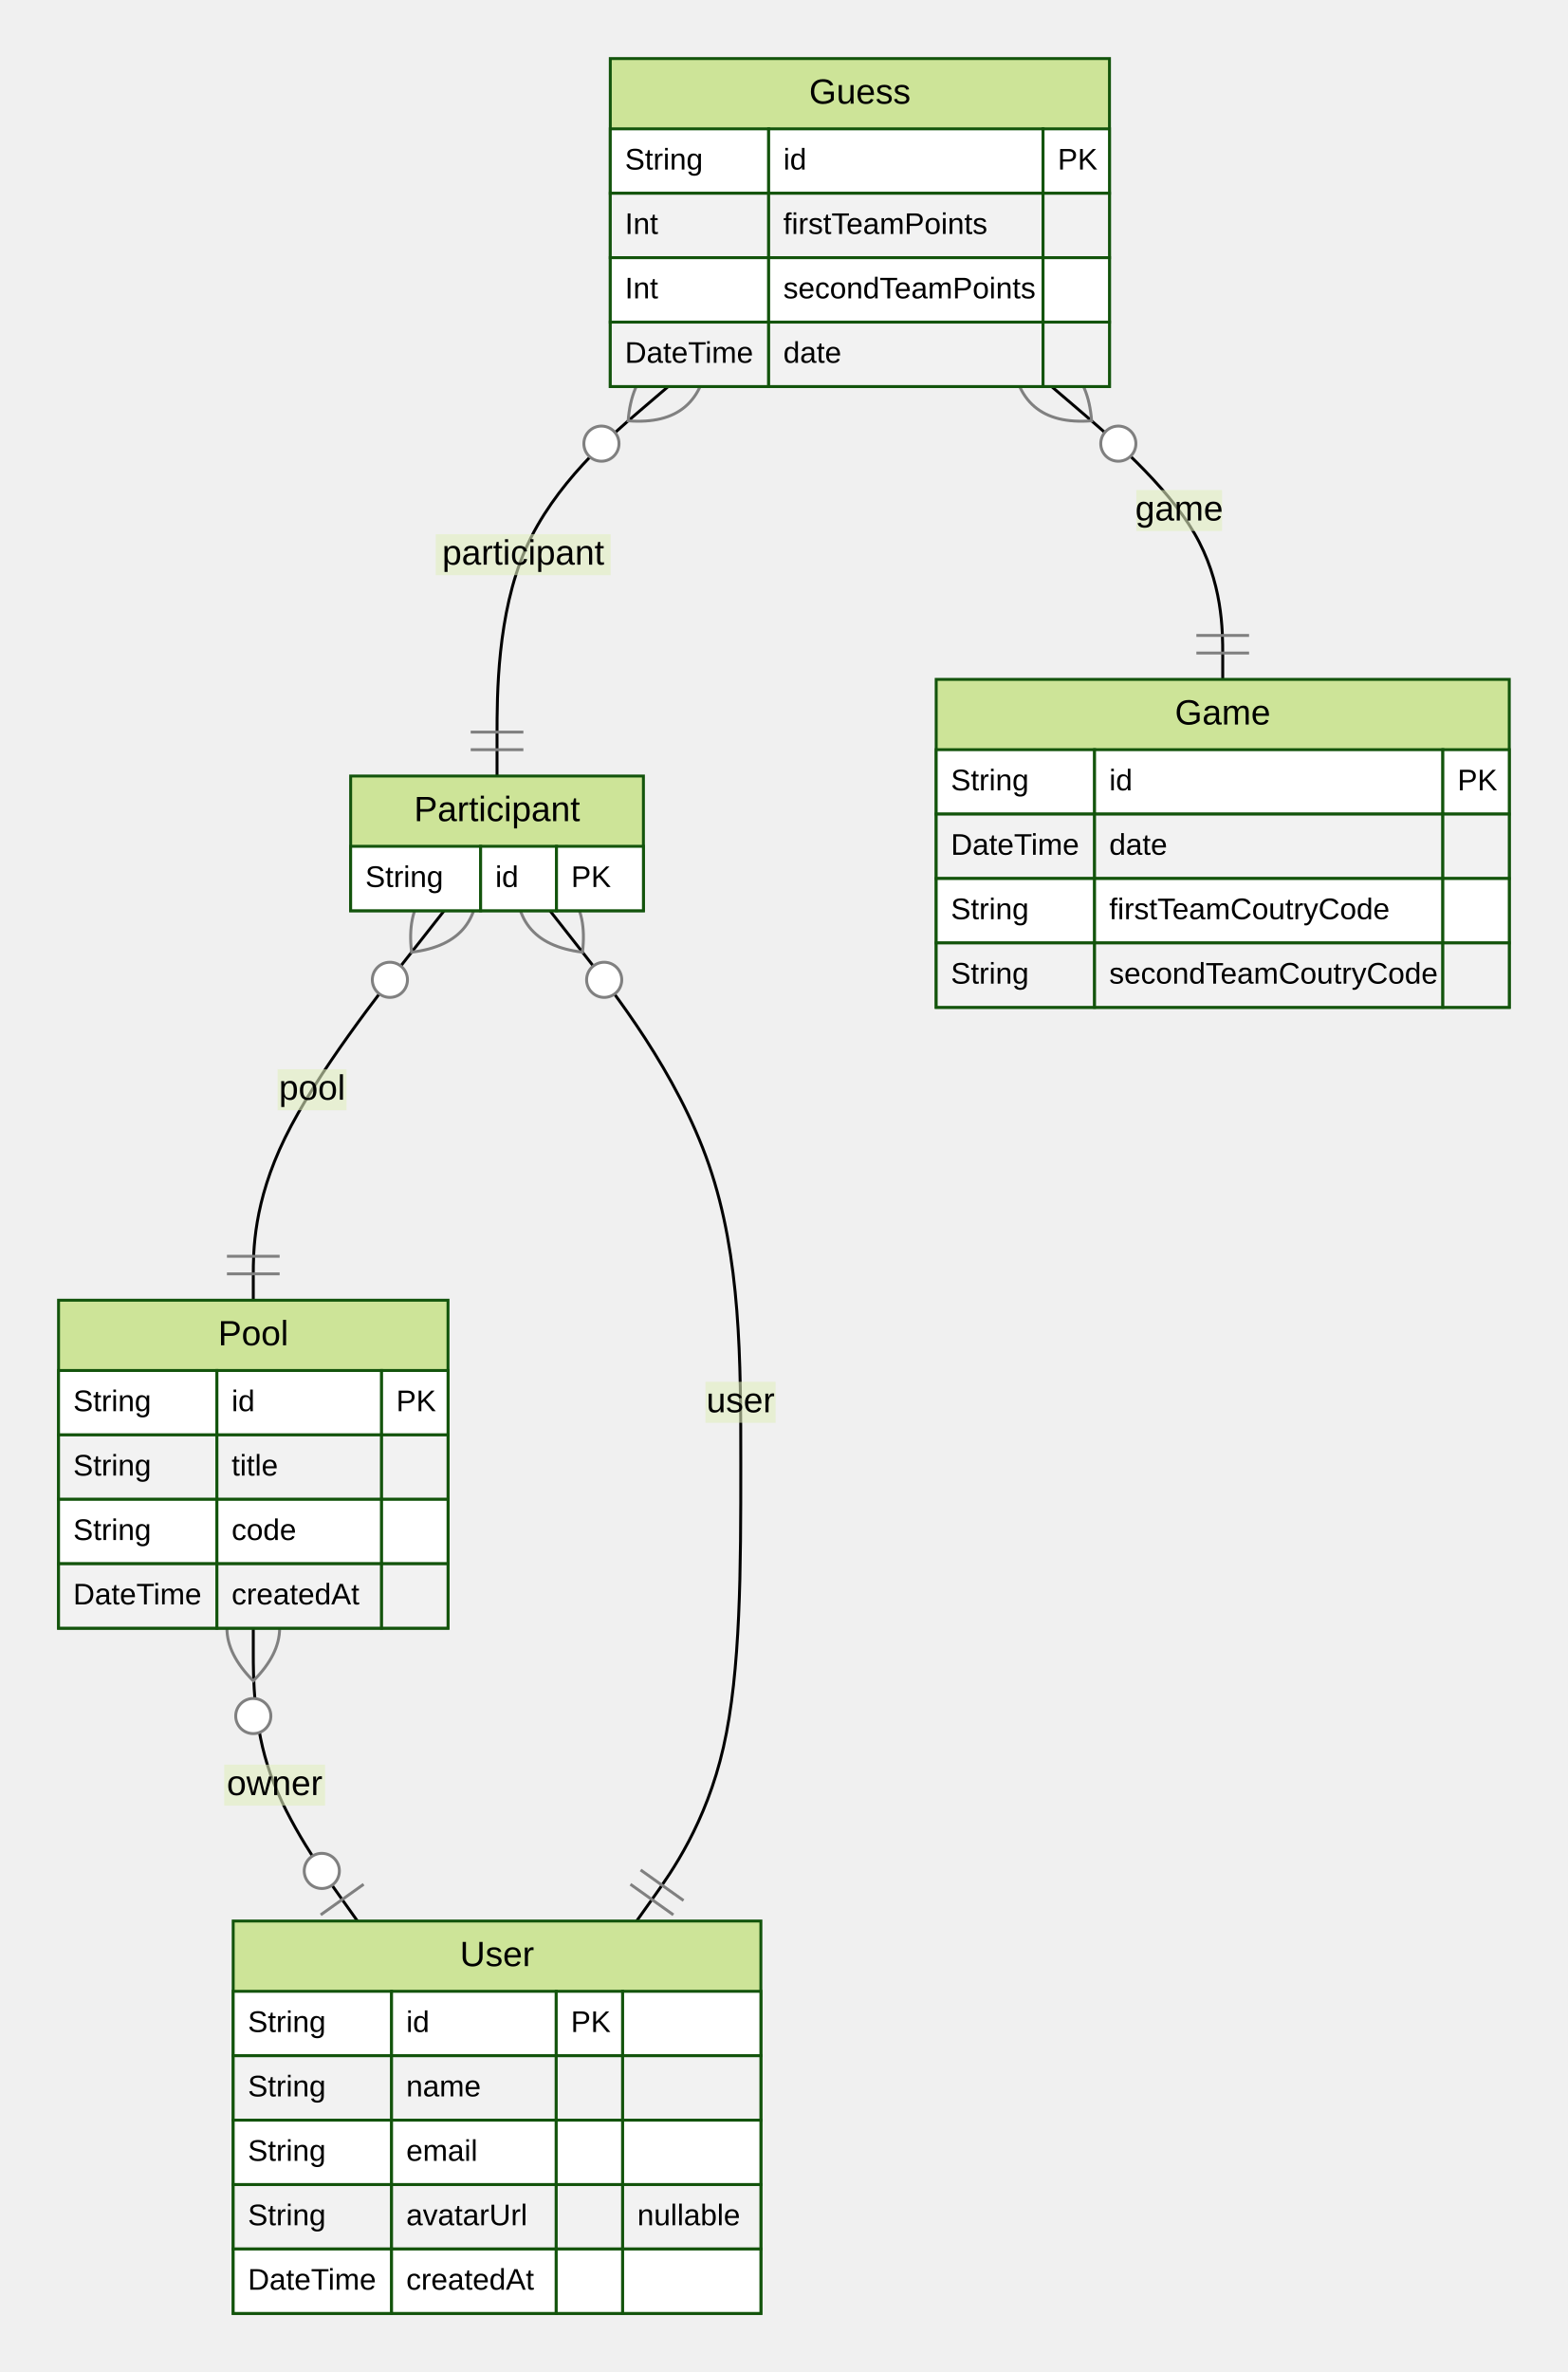
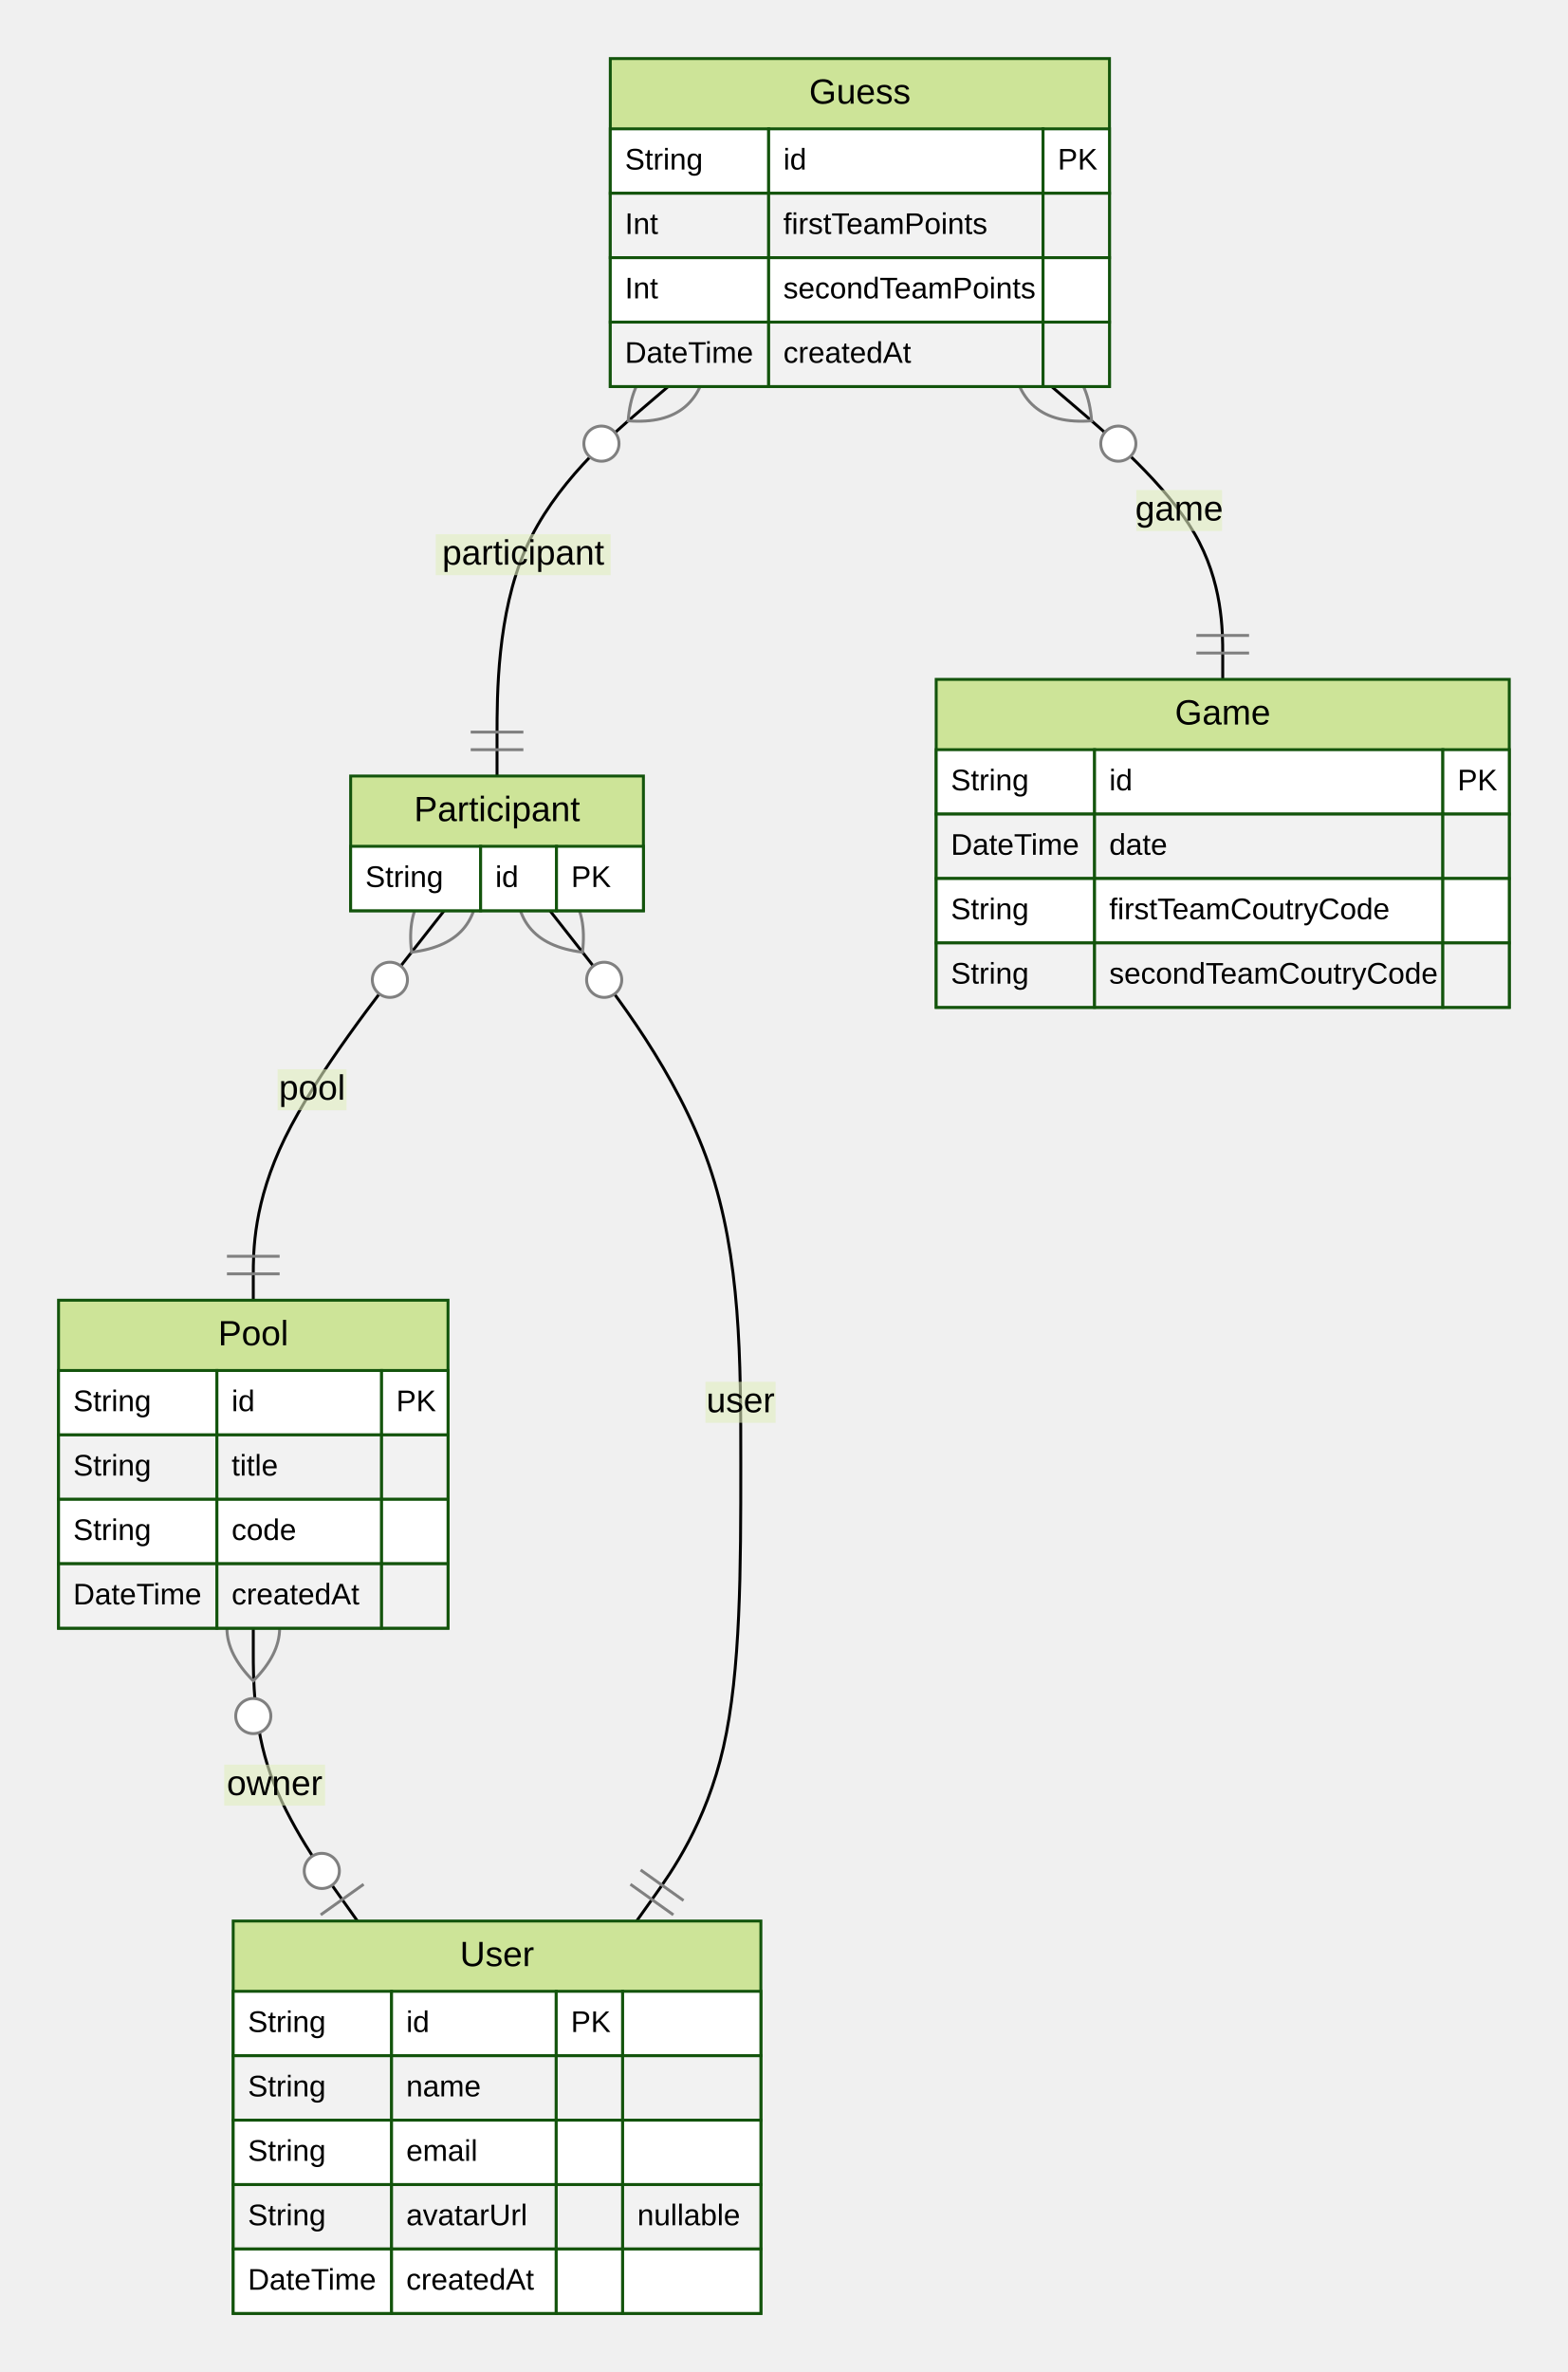
<svg xmlns="http://www.w3.org/2000/svg" aria-labelledby="chart-title-mermaid-0 chart-desc-mermaid-0" role="img" viewBox="0 0 535.509 810" style="max-width: 535.509px; background-color: white;" width="100%" id="mermaid-0">
  <style>#mermaid-0 {font-family:"trebuchet ms",verdana,arial,sans-serif;font-size:16px;fill:#000000;}#mermaid-0 .error-icon{fill:#552222;}#mermaid-0 .error-text{fill:#552222;stroke:#552222;}#mermaid-0 .edge-thickness-normal{stroke-width:2px;}#mermaid-0 .edge-thickness-thick{stroke-width:3.5px;}#mermaid-0 .edge-pattern-solid{stroke-dasharray:0;}#mermaid-0 .edge-pattern-dashed{stroke-dasharray:3;}#mermaid-0 .edge-pattern-dotted{stroke-dasharray:2;}#mermaid-0 .marker{fill:#000000;stroke:#000000;}#mermaid-0 .marker.cross{stroke:#000000;}#mermaid-0 svg{font-family:"trebuchet ms",verdana,arial,sans-serif;font-size:16px;}#mermaid-0 .entityBox{fill:#cde498;stroke:#13540c;}#mermaid-0 .attributeBoxOdd{fill:#ffffff;stroke:#13540c;}#mermaid-0 .attributeBoxEven{fill:#f2f2f2;stroke:#13540c;}#mermaid-0 .relationshipLabelBox{fill:hsl(78.158, 58.462%, 84.51%);opacity:0.7;background-color:hsl(78.158, 58.462%, 84.51%);}#mermaid-0 .relationshipLabelBox rect{opacity:0.5;}#mermaid-0 .relationshipLine{stroke:#000000;}#mermaid-0 :root{--mermaid-font-family:"trebuchet ms",verdana,arial,sans-serif;}</style>
  <g />
  <defs>
    <marker orient="auto" markerHeight="18" markerWidth="18" refY="9" refX="0" id="ONLY_ONE_START">
      <path d="M9,0 L9,18 M15,0 L15,18" fill="none" stroke="gray" />
    </marker>
  </defs>
  <defs>
    <marker orient="auto" markerHeight="18" markerWidth="18" refY="9" refX="18" id="ONLY_ONE_END">
      <path d="M3,0 L3,18 M9,0 L9,18" fill="none" stroke="gray" />
    </marker>
  </defs>
  <defs>
    <marker orient="auto" markerHeight="18" markerWidth="30" refY="9" refX="0" id="ZERO_OR_ONE_START">
      <circle r="6" cy="9" cx="21" fill="white" stroke="gray" />
      <path d="M9,0 L9,18" fill="none" stroke="gray" />
    </marker>
  </defs>
  <defs>
    <marker orient="auto" markerHeight="18" markerWidth="30" refY="9" refX="30" id="ZERO_OR_ONE_END">
      <circle r="6" cy="9" cx="9" fill="white" stroke="gray" />
      <path d="M21,0 L21,18" fill="none" stroke="gray" />
    </marker>
  </defs>
  <defs>
    <marker orient="auto" markerHeight="36" markerWidth="45" refY="18" refX="18" id="ONE_OR_MORE_START">
      <path d="M0,18 Q 18,0 36,18 Q 18,36 0,18 M42,9 L42,27" fill="none" stroke="gray" />
    </marker>
  </defs>
  <defs>
    <marker orient="auto" markerHeight="36" markerWidth="45" refY="18" refX="27" id="ONE_OR_MORE_END">
      <path d="M3,9 L3,27 M9,18 Q27,0 45,18 Q27,36 9,18" fill="none" stroke="gray" />
    </marker>
  </defs>
  <defs>
    <marker orient="auto" markerHeight="36" markerWidth="57" refY="18" refX="18" id="ZERO_OR_MORE_START">
      <circle r="6" cy="18" cx="48" fill="white" stroke="gray" />
      <path d="M0,18 Q18,0 36,18 Q18,36 0,18" fill="none" stroke="gray" />
    </marker>
  </defs>
  <defs>
    <marker orient="auto" markerHeight="36" markerWidth="57" refY="18" refX="39" id="ZERO_OR_MORE_END">
      <circle r="6" cy="18" cx="9" fill="white" stroke="gray" />
      <path d="M21,18 Q39,0 57,18 Q39,36 21,18" fill="none" stroke="gray" />
    </marker>
  </defs>
  <path marker-start="url(#ZERO_OR_MORE_START)" marker-end="url(#ZERO_OR_ONE_END)" fill="none" stroke="gray" d="M86.513,556L86.513,564.333C86.513,572.667,86.513,589.333,92.443,606C98.373,622.667,110.233,639.333,116.163,647.667L122.093,656" class="er relationshipLine" />
  <path marker-start="url(#ZERO_OR_MORE_START)" marker-end="url(#ONLY_ONE_END)" fill="none" stroke="gray" d="M187.835,311L198.7,324.833C209.565,338.667,231.296,366.333,242.161,397.833C253.026,429.333,253.026,464.667,253.026,500C253.026,535.333,253.026,570.667,247.096,596.667C241.167,622.667,229.307,639.333,223.377,647.667L217.447,656" class="er relationshipLine" />
  <path marker-start="url(#ZERO_OR_MORE_START)" marker-end="url(#ONLY_ONE_END)" fill="none" stroke="gray" d="M151.705,311L140.839,324.833C129.974,338.667,108.244,366.333,97.378,388.5C86.513,410.667,86.513,427.333,86.513,435.667L86.513,444" class="er relationshipLine" />
  <path marker-start="url(#ZERO_OR_MORE_START)" marker-end="url(#ONLY_ONE_END)" fill="none" stroke="gray" d="M359.18,132L368.923,140.333C378.666,148.667,398.153,165.333,407.896,182C417.639,198.667,417.639,215.333,417.639,223.667L417.639,232" class="er relationshipLine" />
  <path marker-start="url(#ZERO_OR_MORE_START)" marker-end="url(#ONLY_ONE_END)" fill="none" stroke="gray" d="M228.23,132L218.486,140.333C208.743,148.667,189.256,165.333,179.513,187.5C169.77,209.667,169.77,237.333,169.77,251.167L169.77,265" class="er relationshipLine" />
  <g transform="translate(20,444 )" id="Pool">
    <rect height="112" width="133.026" y="0" x="0" stroke="gray" fill-opacity="100%" fill="honeydew" class="er entityBox" />
    <text transform="translate(66.51321,12)" style="font-family: &quot;trebuchet ms&quot;, verdana, arial, sans-serif;; font-size: 12px" text-anchor="middle" dominant-baseline="middle" y="0" x="0" id="entity-Pool" class="er entityLabel">Pool</text>
    <rect height="22" width="54.096" y="24" x="0" stroke="gray" fill-opacity="100%" fill="honeydew" class="er attributeBoxOdd" />
    <text transform="translate(5,35)" style="font-family: &quot;trebuchet ms&quot;, verdana, arial, sans-serif;; font-size: 10.2px" text-anchor="left" dominant-baseline="middle" y="0" x="0" id="entity-Pool-attr-1-type" class="er entityLabel">String</text>
    <rect height="22" width="56.243" y="24" x="54.096" stroke="gray" fill-opacity="100%" fill="honeydew" class="er attributeBoxOdd" />
    <text transform="translate(59.09555,35)" style="font-family: &quot;trebuchet ms&quot;, verdana, arial, sans-serif;; font-size: 10.2px" text-anchor="left" dominant-baseline="middle" y="0" x="0" id="entity-Pool-attr-1-name" class="er entityLabel">id</text>
    <rect height="22" width="22.688" y="24" x="110.339" stroke="gray" fill-opacity="100%" fill="honeydew" class="er attributeBoxOdd" />
    <text transform="translate(115.3387,35)" style="font-family: &quot;trebuchet ms&quot;, verdana, arial, sans-serif;; font-size: 10.2px" text-anchor="left" dominant-baseline="middle" y="0" x="0" id="entity-Pool-attr-1-key" class="er entityLabel">PK</text>
    <rect height="22" width="54.096" y="46" x="0" stroke="gray" fill-opacity="100%" fill="honeydew" class="er attributeBoxEven" />
    <text transform="translate(5,57)" style="font-family: &quot;trebuchet ms&quot;, verdana, arial, sans-serif;; font-size: 10.2px" text-anchor="left" dominant-baseline="middle" y="0" x="0" id="entity-Pool-attr-2-type" class="er entityLabel">String</text>
    <rect height="22" width="56.243" y="46" x="54.096" stroke="gray" fill-opacity="100%" fill="honeydew" class="er attributeBoxEven" />
    <text transform="translate(59.09555,57)" style="font-family: &quot;trebuchet ms&quot;, verdana, arial, sans-serif;; font-size: 10.2px" text-anchor="left" dominant-baseline="middle" y="0" x="0" id="entity-Pool-attr-2-name" class="er entityLabel">title</text>
    <rect height="22" width="22.688" y="46" x="110.339" stroke="gray" fill-opacity="100%" fill="honeydew" class="er attributeBoxEven" />
    <text transform="translate(115.3387,57)" style="font-family: &quot;trebuchet ms&quot;, verdana, arial, sans-serif;; font-size: 10.2px" text-anchor="left" dominant-baseline="middle" y="0" x="0" id="entity-Pool-attr-2-key" class="er entityLabel" />
    <rect height="22" width="54.096" y="68" x="0" stroke="gray" fill-opacity="100%" fill="honeydew" class="er attributeBoxOdd" />
    <text transform="translate(5,79)" style="font-family: &quot;trebuchet ms&quot;, verdana, arial, sans-serif;; font-size: 10.2px" text-anchor="left" dominant-baseline="middle" y="0" x="0" id="entity-Pool-attr-3-type" class="er entityLabel">String</text>
    <rect height="22" width="56.243" y="68" x="54.096" stroke="gray" fill-opacity="100%" fill="honeydew" class="er attributeBoxOdd" />
    <text transform="translate(59.09555,79)" style="font-family: &quot;trebuchet ms&quot;, verdana, arial, sans-serif;; font-size: 10.2px" text-anchor="left" dominant-baseline="middle" y="0" x="0" id="entity-Pool-attr-3-name" class="er entityLabel">code</text>
    <rect height="22" width="22.688" y="68" x="110.339" stroke="gray" fill-opacity="100%" fill="honeydew" class="er attributeBoxOdd" />
    <text transform="translate(115.3387,79)" style="font-family: &quot;trebuchet ms&quot;, verdana, arial, sans-serif;; font-size: 10.2px" text-anchor="left" dominant-baseline="middle" y="0" x="0" id="entity-Pool-attr-3-key" class="er entityLabel" />
    <rect height="22" width="54.096" y="90" x="0" stroke="gray" fill-opacity="100%" fill="honeydew" class="er attributeBoxEven" />
    <text transform="translate(5,101)" style="font-family: &quot;trebuchet ms&quot;, verdana, arial, sans-serif;; font-size: 10.2px" text-anchor="left" dominant-baseline="middle" y="0" x="0" id="entity-Pool-attr-4-type" class="er entityLabel">DateTime</text>
    <rect height="22" width="56.243" y="90" x="54.096" stroke="gray" fill-opacity="100%" fill="honeydew" class="er attributeBoxEven" />
    <text transform="translate(59.09555,101)" style="font-family: &quot;trebuchet ms&quot;, verdana, arial, sans-serif;; font-size: 10.2px" text-anchor="left" dominant-baseline="middle" y="0" x="0" id="entity-Pool-attr-4-name" class="er entityLabel">createdAt</text>
    <rect height="22" width="22.688" y="90" x="110.339" stroke="gray" fill-opacity="100%" fill="honeydew" class="er attributeBoxEven" />
    <text transform="translate(115.3387,101)" style="font-family: &quot;trebuchet ms&quot;, verdana, arial, sans-serif;; font-size: 10.2px" text-anchor="left" dominant-baseline="middle" y="0" x="0" id="entity-Pool-attr-4-key" class="er entityLabel" />
  </g>
  <g transform="translate(119.7698,265 )" id="Participant">
    <rect height="46" width="100" y="0" x="0" stroke="gray" fill-opacity="100%" fill="honeydew" class="er entityBox" />
    <text transform="translate(50,12)" style="font-family: &quot;trebuchet ms&quot;, verdana, arial, sans-serif;; font-size: 12px" text-anchor="middle" dominant-baseline="middle" y="0" x="0" id="entity-Participant" class="er entityLabel">Participant</text>
    <rect height="22" width="44.399" y="24" x="0" stroke="gray" fill-opacity="100%" fill="honeydew" class="er attributeBoxOdd" />
    <text transform="translate(5,35)" style="font-family: &quot;trebuchet ms&quot;, verdana, arial, sans-serif;; font-size: 10.2px" text-anchor="left" dominant-baseline="middle" y="0" x="0" id="entity-Participant-attr-1-type" class="er entityLabel">String</text>
    <rect height="22" width="25.911" y="24" x="44.399" stroke="gray" fill-opacity="100%" fill="honeydew" class="er attributeBoxOdd" />
    <text transform="translate(49.39862,35)" style="font-family: &quot;trebuchet ms&quot;, verdana, arial, sans-serif;; font-size: 10.2px" text-anchor="left" dominant-baseline="middle" y="0" x="0" id="entity-Participant-attr-1-name" class="er entityLabel">id</text>
    <rect height="22" width="29.69" y="24" x="70.31" stroke="gray" fill-opacity="100%" fill="honeydew" class="er attributeBoxOdd" />
    <text transform="translate(75.30976,35)" style="font-family: &quot;trebuchet ms&quot;, verdana, arial, sans-serif;; font-size: 10.2px" text-anchor="left" dominant-baseline="middle" y="0" x="0" id="entity-Participant-attr-1-key" class="er entityLabel">PK</text>
  </g>
  <g transform="translate(79.65034,656 )" id="User">
    <rect height="134" width="180.239" y="0" x="0" stroke="gray" fill-opacity="100%" fill="honeydew" class="er entityBox" />
    <text transform="translate(90.11948,12)" style="font-family: &quot;trebuchet ms&quot;, verdana, arial, sans-serif;; font-size: 12px" text-anchor="middle" dominant-baseline="middle" y="0" x="0" id="entity-User" class="er entityLabel">User</text>
    <rect height="22" width="54.096" y="24" x="0" stroke="gray" fill-opacity="100%" fill="honeydew" class="er attributeBoxOdd" />
    <text transform="translate(5,35)" style="font-family: &quot;trebuchet ms&quot;, verdana, arial, sans-serif;; font-size: 10.2px" text-anchor="left" dominant-baseline="middle" y="0" x="0" id="entity-User-attr-1-type" class="er entityLabel">String</text>
    <rect height="22" width="56.243" y="24" x="54.096" stroke="gray" fill-opacity="100%" fill="honeydew" class="er attributeBoxOdd" />
    <text transform="translate(59.09555,35)" style="font-family: &quot;trebuchet ms&quot;, verdana, arial, sans-serif;; font-size: 10.2px" text-anchor="left" dominant-baseline="middle" y="0" x="0" id="entity-User-attr-1-name" class="er entityLabel">id</text>
    <rect height="22" width="22.688" y="24" x="110.339" stroke="gray" fill-opacity="100%" fill="honeydew" class="er attributeBoxOdd" />
    <text transform="translate(115.3387,35)" style="font-family: &quot;trebuchet ms&quot;, verdana, arial, sans-serif;; font-size: 10.2px" text-anchor="left" dominant-baseline="middle" y="0" x="0" id="entity-User-attr-1-key" class="er entityLabel">PK</text>
    <rect height="22" width="47.213" y="24" x="133.026" stroke="gray" fill-opacity="100%" fill="honeydew" class="er attributeBoxOdd" />
    <text transform="translate(138.0264,35)" style="font-family: &quot;trebuchet ms&quot;, verdana, arial, sans-serif;; font-size: 10.2px" text-anchor="left" dominant-baseline="middle" y="0" x="0" id="entity-User-attr-1-comment" class="er entityLabel" />
    <rect height="22" width="54.096" y="46" x="0" stroke="gray" fill-opacity="100%" fill="honeydew" class="er attributeBoxEven" />
    <text transform="translate(5,57)" style="font-family: &quot;trebuchet ms&quot;, verdana, arial, sans-serif;; font-size: 10.2px" text-anchor="left" dominant-baseline="middle" y="0" x="0" id="entity-User-attr-2-type" class="er entityLabel">String</text>
    <rect height="22" width="56.243" y="46" x="54.096" stroke="gray" fill-opacity="100%" fill="honeydew" class="er attributeBoxEven" />
    <text transform="translate(59.09555,57)" style="font-family: &quot;trebuchet ms&quot;, verdana, arial, sans-serif;; font-size: 10.2px" text-anchor="left" dominant-baseline="middle" y="0" x="0" id="entity-User-attr-2-name" class="er entityLabel">name</text>
    <rect height="22" width="22.688" y="46" x="110.339" stroke="gray" fill-opacity="100%" fill="honeydew" class="er attributeBoxEven" />
    <text transform="translate(115.3387,57)" style="font-family: &quot;trebuchet ms&quot;, verdana, arial, sans-serif;; font-size: 10.2px" text-anchor="left" dominant-baseline="middle" y="0" x="0" id="entity-User-attr-2-key" class="er entityLabel" />
    <rect height="22" width="47.213" y="46" x="133.026" stroke="gray" fill-opacity="100%" fill="honeydew" class="er attributeBoxEven" />
    <text transform="translate(138.0264,57)" style="font-family: &quot;trebuchet ms&quot;, verdana, arial, sans-serif;; font-size: 10.2px" text-anchor="left" dominant-baseline="middle" y="0" x="0" id="entity-User-attr-2-comment" class="er entityLabel" />
    <rect height="22" width="54.096" y="68" x="0" stroke="gray" fill-opacity="100%" fill="honeydew" class="er attributeBoxOdd" />
    <text transform="translate(5,79)" style="font-family: &quot;trebuchet ms&quot;, verdana, arial, sans-serif;; font-size: 10.2px" text-anchor="left" dominant-baseline="middle" y="0" x="0" id="entity-User-attr-3-type" class="er entityLabel">String</text>
    <rect height="22" width="56.243" y="68" x="54.096" stroke="gray" fill-opacity="100%" fill="honeydew" class="er attributeBoxOdd" />
    <text transform="translate(59.09555,79)" style="font-family: &quot;trebuchet ms&quot;, verdana, arial, sans-serif;; font-size: 10.2px" text-anchor="left" dominant-baseline="middle" y="0" x="0" id="entity-User-attr-3-name" class="er entityLabel">email</text>
    <rect height="22" width="22.688" y="68" x="110.339" stroke="gray" fill-opacity="100%" fill="honeydew" class="er attributeBoxOdd" />
    <text transform="translate(115.3387,79)" style="font-family: &quot;trebuchet ms&quot;, verdana, arial, sans-serif;; font-size: 10.2px" text-anchor="left" dominant-baseline="middle" y="0" x="0" id="entity-User-attr-3-key" class="er entityLabel" />
    <rect height="22" width="47.213" y="68" x="133.026" stroke="gray" fill-opacity="100%" fill="honeydew" class="er attributeBoxOdd" />
    <text transform="translate(138.0264,79)" style="font-family: &quot;trebuchet ms&quot;, verdana, arial, sans-serif;; font-size: 10.2px" text-anchor="left" dominant-baseline="middle" y="0" x="0" id="entity-User-attr-3-comment" class="er entityLabel" />
    <rect height="22" width="54.096" y="90" x="0" stroke="gray" fill-opacity="100%" fill="honeydew" class="er attributeBoxEven" />
    <text transform="translate(5,101)" style="font-family: &quot;trebuchet ms&quot;, verdana, arial, sans-serif;; font-size: 10.2px" text-anchor="left" dominant-baseline="middle" y="0" x="0" id="entity-User-attr-4-type" class="er entityLabel">String</text>
    <rect height="22" width="56.243" y="90" x="54.096" stroke="gray" fill-opacity="100%" fill="honeydew" class="er attributeBoxEven" />
    <text transform="translate(59.09555,101)" style="font-family: &quot;trebuchet ms&quot;, verdana, arial, sans-serif;; font-size: 10.2px" text-anchor="left" dominant-baseline="middle" y="0" x="0" id="entity-User-attr-4-name" class="er entityLabel">avatarUrl</text>
    <rect height="22" width="22.688" y="90" x="110.339" stroke="gray" fill-opacity="100%" fill="honeydew" class="er attributeBoxEven" />
    <text transform="translate(115.3387,101)" style="font-family: &quot;trebuchet ms&quot;, verdana, arial, sans-serif;; font-size: 10.2px" text-anchor="left" dominant-baseline="middle" y="0" x="0" id="entity-User-attr-4-key" class="er entityLabel" />
    <rect height="22" width="47.213" y="90" x="133.026" stroke="gray" fill-opacity="100%" fill="honeydew" class="er attributeBoxEven" />
    <text transform="translate(138.0264,101)" style="font-family: &quot;trebuchet ms&quot;, verdana, arial, sans-serif;; font-size: 10.2px" text-anchor="left" dominant-baseline="middle" y="0" x="0" id="entity-User-attr-4-comment" class="er entityLabel">nullable</text>
    <rect height="22" width="54.096" y="112" x="0" stroke="gray" fill-opacity="100%" fill="honeydew" class="er attributeBoxOdd" />
    <text transform="translate(5,123)" style="font-family: &quot;trebuchet ms&quot;, verdana, arial, sans-serif;; font-size: 10.2px" text-anchor="left" dominant-baseline="middle" y="0" x="0" id="entity-User-attr-5-type" class="er entityLabel">DateTime</text>
    <rect height="22" width="56.243" y="112" x="54.096" stroke="gray" fill-opacity="100%" fill="honeydew" class="er attributeBoxOdd" />
    <text transform="translate(59.09555,123)" style="font-family: &quot;trebuchet ms&quot;, verdana, arial, sans-serif;; font-size: 10.2px" text-anchor="left" dominant-baseline="middle" y="0" x="0" id="entity-User-attr-5-name" class="er entityLabel">createdAt</text>
    <rect height="22" width="22.688" y="112" x="110.339" stroke="gray" fill-opacity="100%" fill="honeydew" class="er attributeBoxOdd" />
    <text transform="translate(115.3387,123)" style="font-family: &quot;trebuchet ms&quot;, verdana, arial, sans-serif;; font-size: 10.2px" text-anchor="left" dominant-baseline="middle" y="0" x="0" id="entity-User-attr-5-key" class="er entityLabel" />
    <rect height="22" width="47.213" y="112" x="133.026" stroke="gray" fill-opacity="100%" fill="honeydew" class="er attributeBoxOdd" />
    <text transform="translate(138.0264,123)" style="font-family: &quot;trebuchet ms&quot;, verdana, arial, sans-serif;; font-size: 10.2px" text-anchor="left" dominant-baseline="middle" y="0" x="0" id="entity-User-attr-5-comment" class="er entityLabel" />
  </g>
  <g transform="translate(319.7698,232 )" id="Game">
    <rect height="112" width="195.739" y="0" x="0" stroke="gray" fill-opacity="100%" fill="honeydew" class="er entityBox" />
    <text transform="translate(97.86967,12)" style="font-family: &quot;trebuchet ms&quot;, verdana, arial, sans-serif;; font-size: 12px" text-anchor="middle" dominant-baseline="middle" y="0" x="0" id="entity-Game" class="er entityLabel">Game</text>
    <rect height="22" width="54.096" y="24" x="0" stroke="gray" fill-opacity="100%" fill="honeydew" class="er attributeBoxOdd" />
    <text transform="translate(5,35)" style="font-family: &quot;trebuchet ms&quot;, verdana, arial, sans-serif;; font-size: 10.2px" text-anchor="left" dominant-baseline="middle" y="0" x="0" id="entity-Game-attr-1-type" class="er entityLabel">String</text>
    <rect height="22" width="118.956" y="24" x="54.096" stroke="gray" fill-opacity="100%" fill="honeydew" class="er attributeBoxOdd" />
    <text transform="translate(59.09555,35)" style="font-family: &quot;trebuchet ms&quot;, verdana, arial, sans-serif;; font-size: 10.2px" text-anchor="left" dominant-baseline="middle" y="0" x="0" id="entity-Game-attr-1-name" class="er entityLabel">id</text>
    <rect height="22" width="22.688" y="24" x="173.052" stroke="gray" fill-opacity="100%" fill="honeydew" class="er attributeBoxOdd" />
    <text transform="translate(178.0517,35)" style="font-family: &quot;trebuchet ms&quot;, verdana, arial, sans-serif;; font-size: 10.2px" text-anchor="left" dominant-baseline="middle" y="0" x="0" id="entity-Game-attr-1-key" class="er entityLabel">PK</text>
    <rect height="22" width="54.096" y="46" x="0" stroke="gray" fill-opacity="100%" fill="honeydew" class="er attributeBoxEven" />
    <text transform="translate(5,57)" style="font-family: &quot;trebuchet ms&quot;, verdana, arial, sans-serif;; font-size: 10.2px" text-anchor="left" dominant-baseline="middle" y="0" x="0" id="entity-Game-attr-2-type" class="er entityLabel">DateTime</text>
    <rect height="22" width="118.956" y="46" x="54.096" stroke="gray" fill-opacity="100%" fill="honeydew" class="er attributeBoxEven" />
    <text transform="translate(59.09555,57)" style="font-family: &quot;trebuchet ms&quot;, verdana, arial, sans-serif;; font-size: 10.2px" text-anchor="left" dominant-baseline="middle" y="0" x="0" id="entity-Game-attr-2-name" class="er entityLabel">date</text>
    <rect height="22" width="22.688" y="46" x="173.052" stroke="gray" fill-opacity="100%" fill="honeydew" class="er attributeBoxEven" />
    <text transform="translate(178.0517,57)" style="font-family: &quot;trebuchet ms&quot;, verdana, arial, sans-serif;; font-size: 10.2px" text-anchor="left" dominant-baseline="middle" y="0" x="0" id="entity-Game-attr-2-key" class="er entityLabel" />
    <rect height="22" width="54.096" y="68" x="0" stroke="gray" fill-opacity="100%" fill="honeydew" class="er attributeBoxOdd" />
    <text transform="translate(5,79)" style="font-family: &quot;trebuchet ms&quot;, verdana, arial, sans-serif;; font-size: 10.2px" text-anchor="left" dominant-baseline="middle" y="0" x="0" id="entity-Game-attr-3-type" class="er entityLabel">String</text>
    <rect height="22" width="118.956" y="68" x="54.096" stroke="gray" fill-opacity="100%" fill="honeydew" class="er attributeBoxOdd" />
    <text transform="translate(59.09555,79)" style="font-family: &quot;trebuchet ms&quot;, verdana, arial, sans-serif;; font-size: 10.2px" text-anchor="left" dominant-baseline="middle" y="0" x="0" id="entity-Game-attr-3-name" class="er entityLabel">firstTeamCoutryCode</text>
    <rect height="22" width="22.688" y="68" x="173.052" stroke="gray" fill-opacity="100%" fill="honeydew" class="er attributeBoxOdd" />
    <text transform="translate(178.0517,79)" style="font-family: &quot;trebuchet ms&quot;, verdana, arial, sans-serif;; font-size: 10.2px" text-anchor="left" dominant-baseline="middle" y="0" x="0" id="entity-Game-attr-3-key" class="er entityLabel" />
    <rect height="22" width="54.096" y="90" x="0" stroke="gray" fill-opacity="100%" fill="honeydew" class="er attributeBoxEven" />
    <text transform="translate(5,101)" style="font-family: &quot;trebuchet ms&quot;, verdana, arial, sans-serif;; font-size: 10.2px" text-anchor="left" dominant-baseline="middle" y="0" x="0" id="entity-Game-attr-4-type" class="er entityLabel">String</text>
    <rect height="22" width="118.956" y="90" x="54.096" stroke="gray" fill-opacity="100%" fill="honeydew" class="er attributeBoxEven" />
    <text transform="translate(59.09555,101)" style="font-family: &quot;trebuchet ms&quot;, verdana, arial, sans-serif;; font-size: 10.2px" text-anchor="left" dominant-baseline="middle" y="0" x="0" id="entity-Game-attr-4-name" class="er entityLabel">secondTeamCoutryCode</text>
    <rect height="22" width="22.688" y="90" x="173.052" stroke="gray" fill-opacity="100%" fill="honeydew" class="er attributeBoxEven" />
    <text transform="translate(178.0517,101)" style="font-family: &quot;trebuchet ms&quot;, verdana, arial, sans-serif;; font-size: 10.2px" text-anchor="left" dominant-baseline="middle" y="0" x="0" id="entity-Game-attr-4-key" class="er entityLabel" />
  </g>
  <g transform="translate(208.4525,20 )" id="Guess">
    <rect height="112" width="170.504" y="0" x="0" stroke="gray" fill-opacity="100%" fill="honeydew" class="er entityBox" />
    <text transform="translate(85.2522,12)" style="font-family: &quot;trebuchet ms&quot;, verdana, arial, sans-serif;; font-size: 12px" text-anchor="middle" dominant-baseline="middle" y="0" x="0" id="entity-Guess" class="er entityLabel">Guess</text>
    <rect height="22" width="54.096" y="24" x="0" stroke="gray" fill-opacity="100%" fill="honeydew" class="er attributeBoxOdd" />
    <text transform="translate(5,35)" style="font-family: &quot;trebuchet ms&quot;, verdana, arial, sans-serif;; font-size: 10.2px" text-anchor="left" dominant-baseline="middle" y="0" x="0" id="entity-Guess-attr-1-type" class="er entityLabel">String</text>
    <rect height="22" width="93.721" y="24" x="54.096" stroke="gray" fill-opacity="100%" fill="honeydew" class="er attributeBoxOdd" />
    <text transform="translate(59.09555,35)" style="font-family: &quot;trebuchet ms&quot;, verdana, arial, sans-serif;; font-size: 10.2px" text-anchor="left" dominant-baseline="middle" y="0" x="0" id="entity-Guess-attr-1-name" class="er entityLabel">id</text>
    <rect height="22" width="22.688" y="24" x="147.817" stroke="gray" fill-opacity="100%" fill="honeydew" class="er attributeBoxOdd" />
    <text transform="translate(152.8167,35)" style="font-family: &quot;trebuchet ms&quot;, verdana, arial, sans-serif;; font-size: 10.2px" text-anchor="left" dominant-baseline="middle" y="0" x="0" id="entity-Guess-attr-1-key" class="er entityLabel">PK</text>
    <rect height="22" width="54.096" y="46" x="0" stroke="gray" fill-opacity="100%" fill="honeydew" class="er attributeBoxEven" />
    <text transform="translate(5,57)" style="font-family: &quot;trebuchet ms&quot;, verdana, arial, sans-serif;; font-size: 10.2px" text-anchor="left" dominant-baseline="middle" y="0" x="0" id="entity-Guess-attr-2-type" class="er entityLabel">Int</text>
    <rect height="22" width="93.721" y="46" x="54.096" stroke="gray" fill-opacity="100%" fill="honeydew" class="er attributeBoxEven" />
    <text transform="translate(59.09555,57)" style="font-family: &quot;trebuchet ms&quot;, verdana, arial, sans-serif;; font-size: 10.2px" text-anchor="left" dominant-baseline="middle" y="0" x="0" id="entity-Guess-attr-2-name" class="er entityLabel">firstTeamPoints</text>
    <rect height="22" width="22.688" y="46" x="147.817" stroke="gray" fill-opacity="100%" fill="honeydew" class="er attributeBoxEven" />
    <text transform="translate(152.8167,57)" style="font-family: &quot;trebuchet ms&quot;, verdana, arial, sans-serif;; font-size: 10.2px" text-anchor="left" dominant-baseline="middle" y="0" x="0" id="entity-Guess-attr-2-key" class="er entityLabel" />
    <rect height="22" width="54.096" y="68" x="0" stroke="gray" fill-opacity="100%" fill="honeydew" class="er attributeBoxOdd" />
    <text transform="translate(5,79)" style="font-family: &quot;trebuchet ms&quot;, verdana, arial, sans-serif;; font-size: 10.2px" text-anchor="left" dominant-baseline="middle" y="0" x="0" id="entity-Guess-attr-3-type" class="er entityLabel">Int</text>
    <rect height="22" width="93.721" y="68" x="54.096" stroke="gray" fill-opacity="100%" fill="honeydew" class="er attributeBoxOdd" />
    <text transform="translate(59.09555,79)" style="font-family: &quot;trebuchet ms&quot;, verdana, arial, sans-serif;; font-size: 10.2px" text-anchor="left" dominant-baseline="middle" y="0" x="0" id="entity-Guess-attr-3-name" class="er entityLabel">secondTeamPoints</text>
    <rect height="22" width="22.688" y="68" x="147.817" stroke="gray" fill-opacity="100%" fill="honeydew" class="er attributeBoxOdd" />
    <text transform="translate(152.8167,79)" style="font-family: &quot;trebuchet ms&quot;, verdana, arial, sans-serif;; font-size: 10.2px" text-anchor="left" dominant-baseline="middle" y="0" x="0" id="entity-Guess-attr-3-key" class="er entityLabel" />
    <rect height="22" width="54.096" y="90" x="0" stroke="gray" fill-opacity="100%" fill="honeydew" class="er attributeBoxEven" />
    <text transform="translate(5,101)" style="font-family: &quot;trebuchet ms&quot;, verdana, arial, sans-serif;; font-size: 10.2px" text-anchor="left" dominant-baseline="middle" y="0" x="0" id="entity-Guess-attr-4-type" class="er entityLabel">DateTime</text>
    <rect height="22" width="93.721" y="90" x="54.096" stroke="gray" fill-opacity="100%" fill="honeydew" class="er attributeBoxEven" />
-     <text transform="translate(59.09555,101)" style="font-family: &quot;trebuchet ms&quot;, verdana, arial, sans-serif;; font-size: 10.2px" text-anchor="left" dominant-baseline="middle" y="0" x="0" id="entity-Guess-attr-4-name" class="er entityLabel">date</text>
+     <text transform="translate(59.09555,101)" style="font-family: &quot;trebuchet ms&quot;, verdana, arial, sans-serif;; font-size: 10.2px" text-anchor="left" dominant-baseline="middle" y="0" x="0" id="entity-Guess-attr-4-name" class="er entityLabel">createdAt</text>
    <rect height="22" width="22.688" y="90" x="147.817" stroke="gray" fill-opacity="100%" fill="honeydew" class="er attributeBoxEven" />
    <text transform="translate(152.8167,101)" style="font-family: &quot;trebuchet ms&quot;, verdana, arial, sans-serif;; font-size: 10.2px" text-anchor="left" dominant-baseline="middle" y="0" x="0" id="entity-Guess-attr-4-key" class="er entityLabel" />
  </g>
  <rect fill-opacity="85%" fill="white" height="14" width="34.471" y="602.592" x="76.574" class="er relationshipLabelBox" />
  <text style="font-family: &quot;trebuchet ms&quot;, verdana, arial, sans-serif;; font-size: 12px" dominant-baseline="middle" text-anchor="middle" y="609.592" x="93.81" id="rel1" class="er relationshipLabel">owner</text>
  <rect fill-opacity="85%" fill="white" height="14" width="23.959" y="471.862" x="240.96" class="er relationshipLabelBox" />
  <text style="font-family: &quot;trebuchet ms&quot;, verdana, arial, sans-serif;; font-size: 12px" dominant-baseline="middle" text-anchor="middle" y="478.862" x="252.94" id="rel2" class="er relationshipLabel">user</text>
  <rect fill-opacity="85%" fill="white" height="14" width="23.564" y="365.133" x="94.824" class="er relationshipLabelBox" />
  <text style="font-family: &quot;trebuchet ms&quot;, verdana, arial, sans-serif;; font-size: 12px" dominant-baseline="middle" text-anchor="middle" y="372.133" x="106.606" id="rel3" class="er relationshipLabel">pool</text>
  <rect fill-opacity="85%" fill="white" height="14" width="29.289" y="167.335" x="388.132" class="er relationshipLabelBox" />
  <text style="font-family: &quot;trebuchet ms&quot;, verdana, arial, sans-serif;; font-size: 12px" dominant-baseline="middle" text-anchor="middle" y="174.335" x="402.776" id="rel4" class="er relationshipLabel">game</text>
  <rect fill-opacity="85%" fill="white" height="14" width="59.744" y="182.417" x="148.828" class="er relationshipLabelBox" />
  <text style="font-family: &quot;trebuchet ms&quot;, verdana, arial, sans-serif;; font-size: 12px" dominant-baseline="middle" text-anchor="middle" y="189.417" x="178.7" id="rel5" class="er relationshipLabel">participant</text>
</svg>
